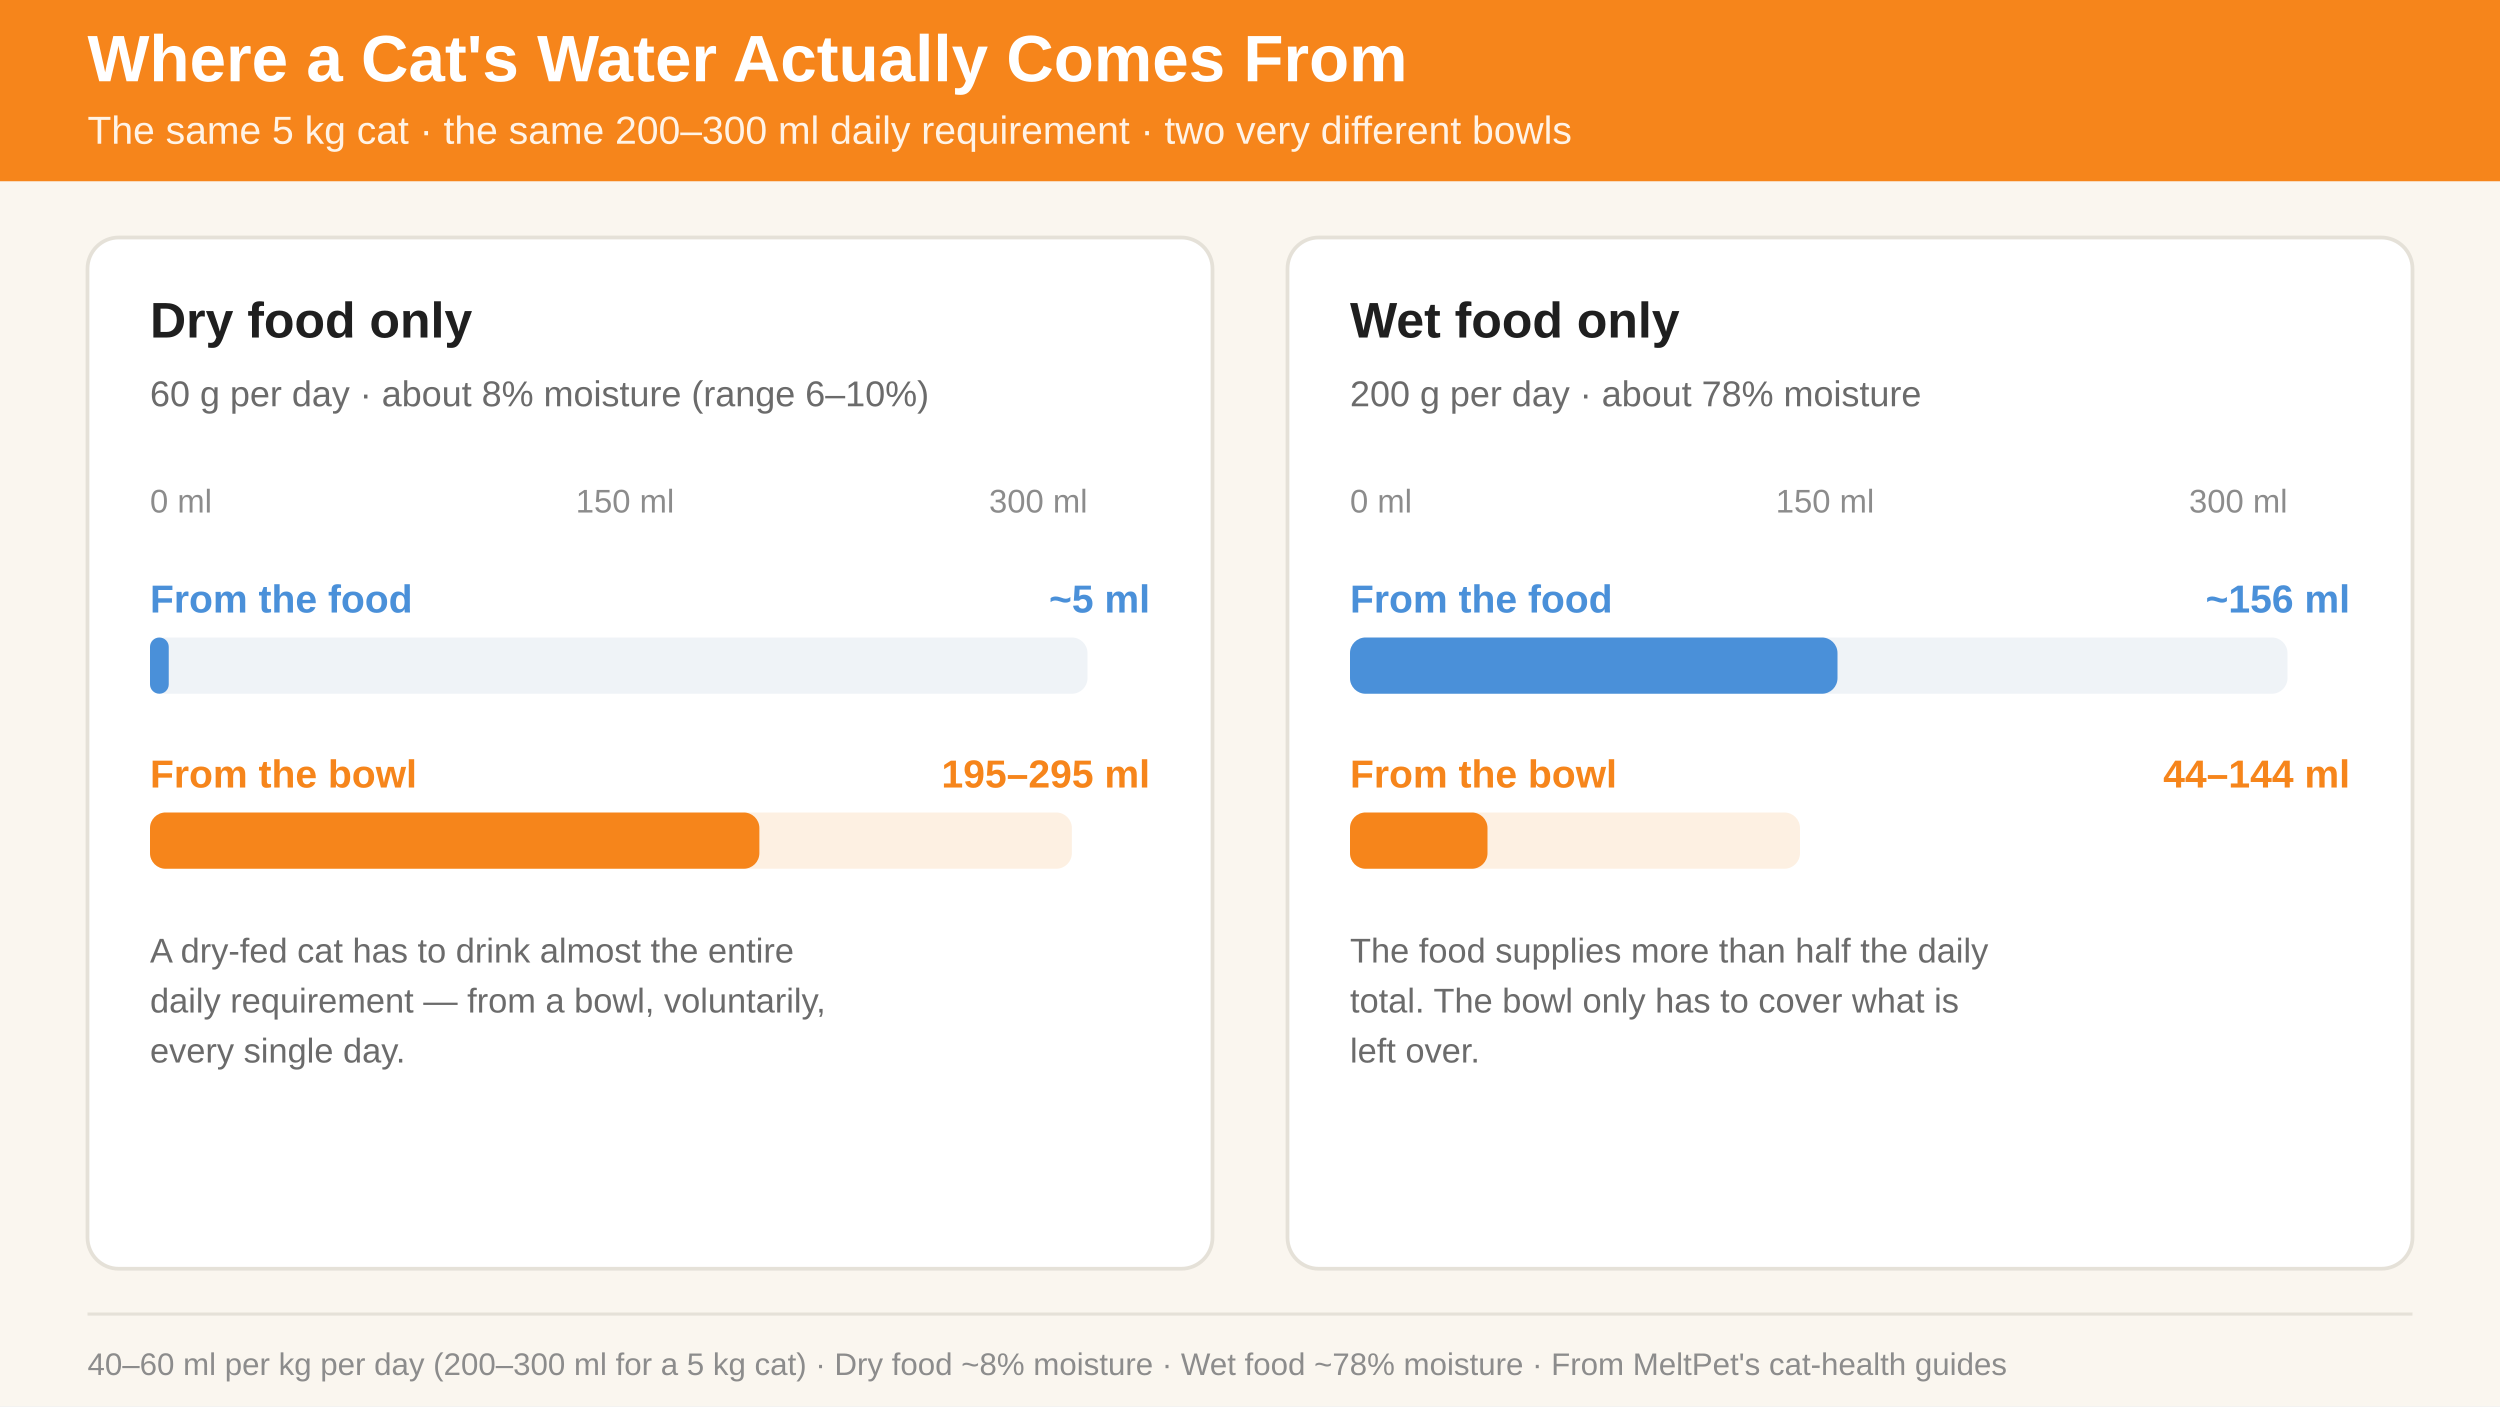
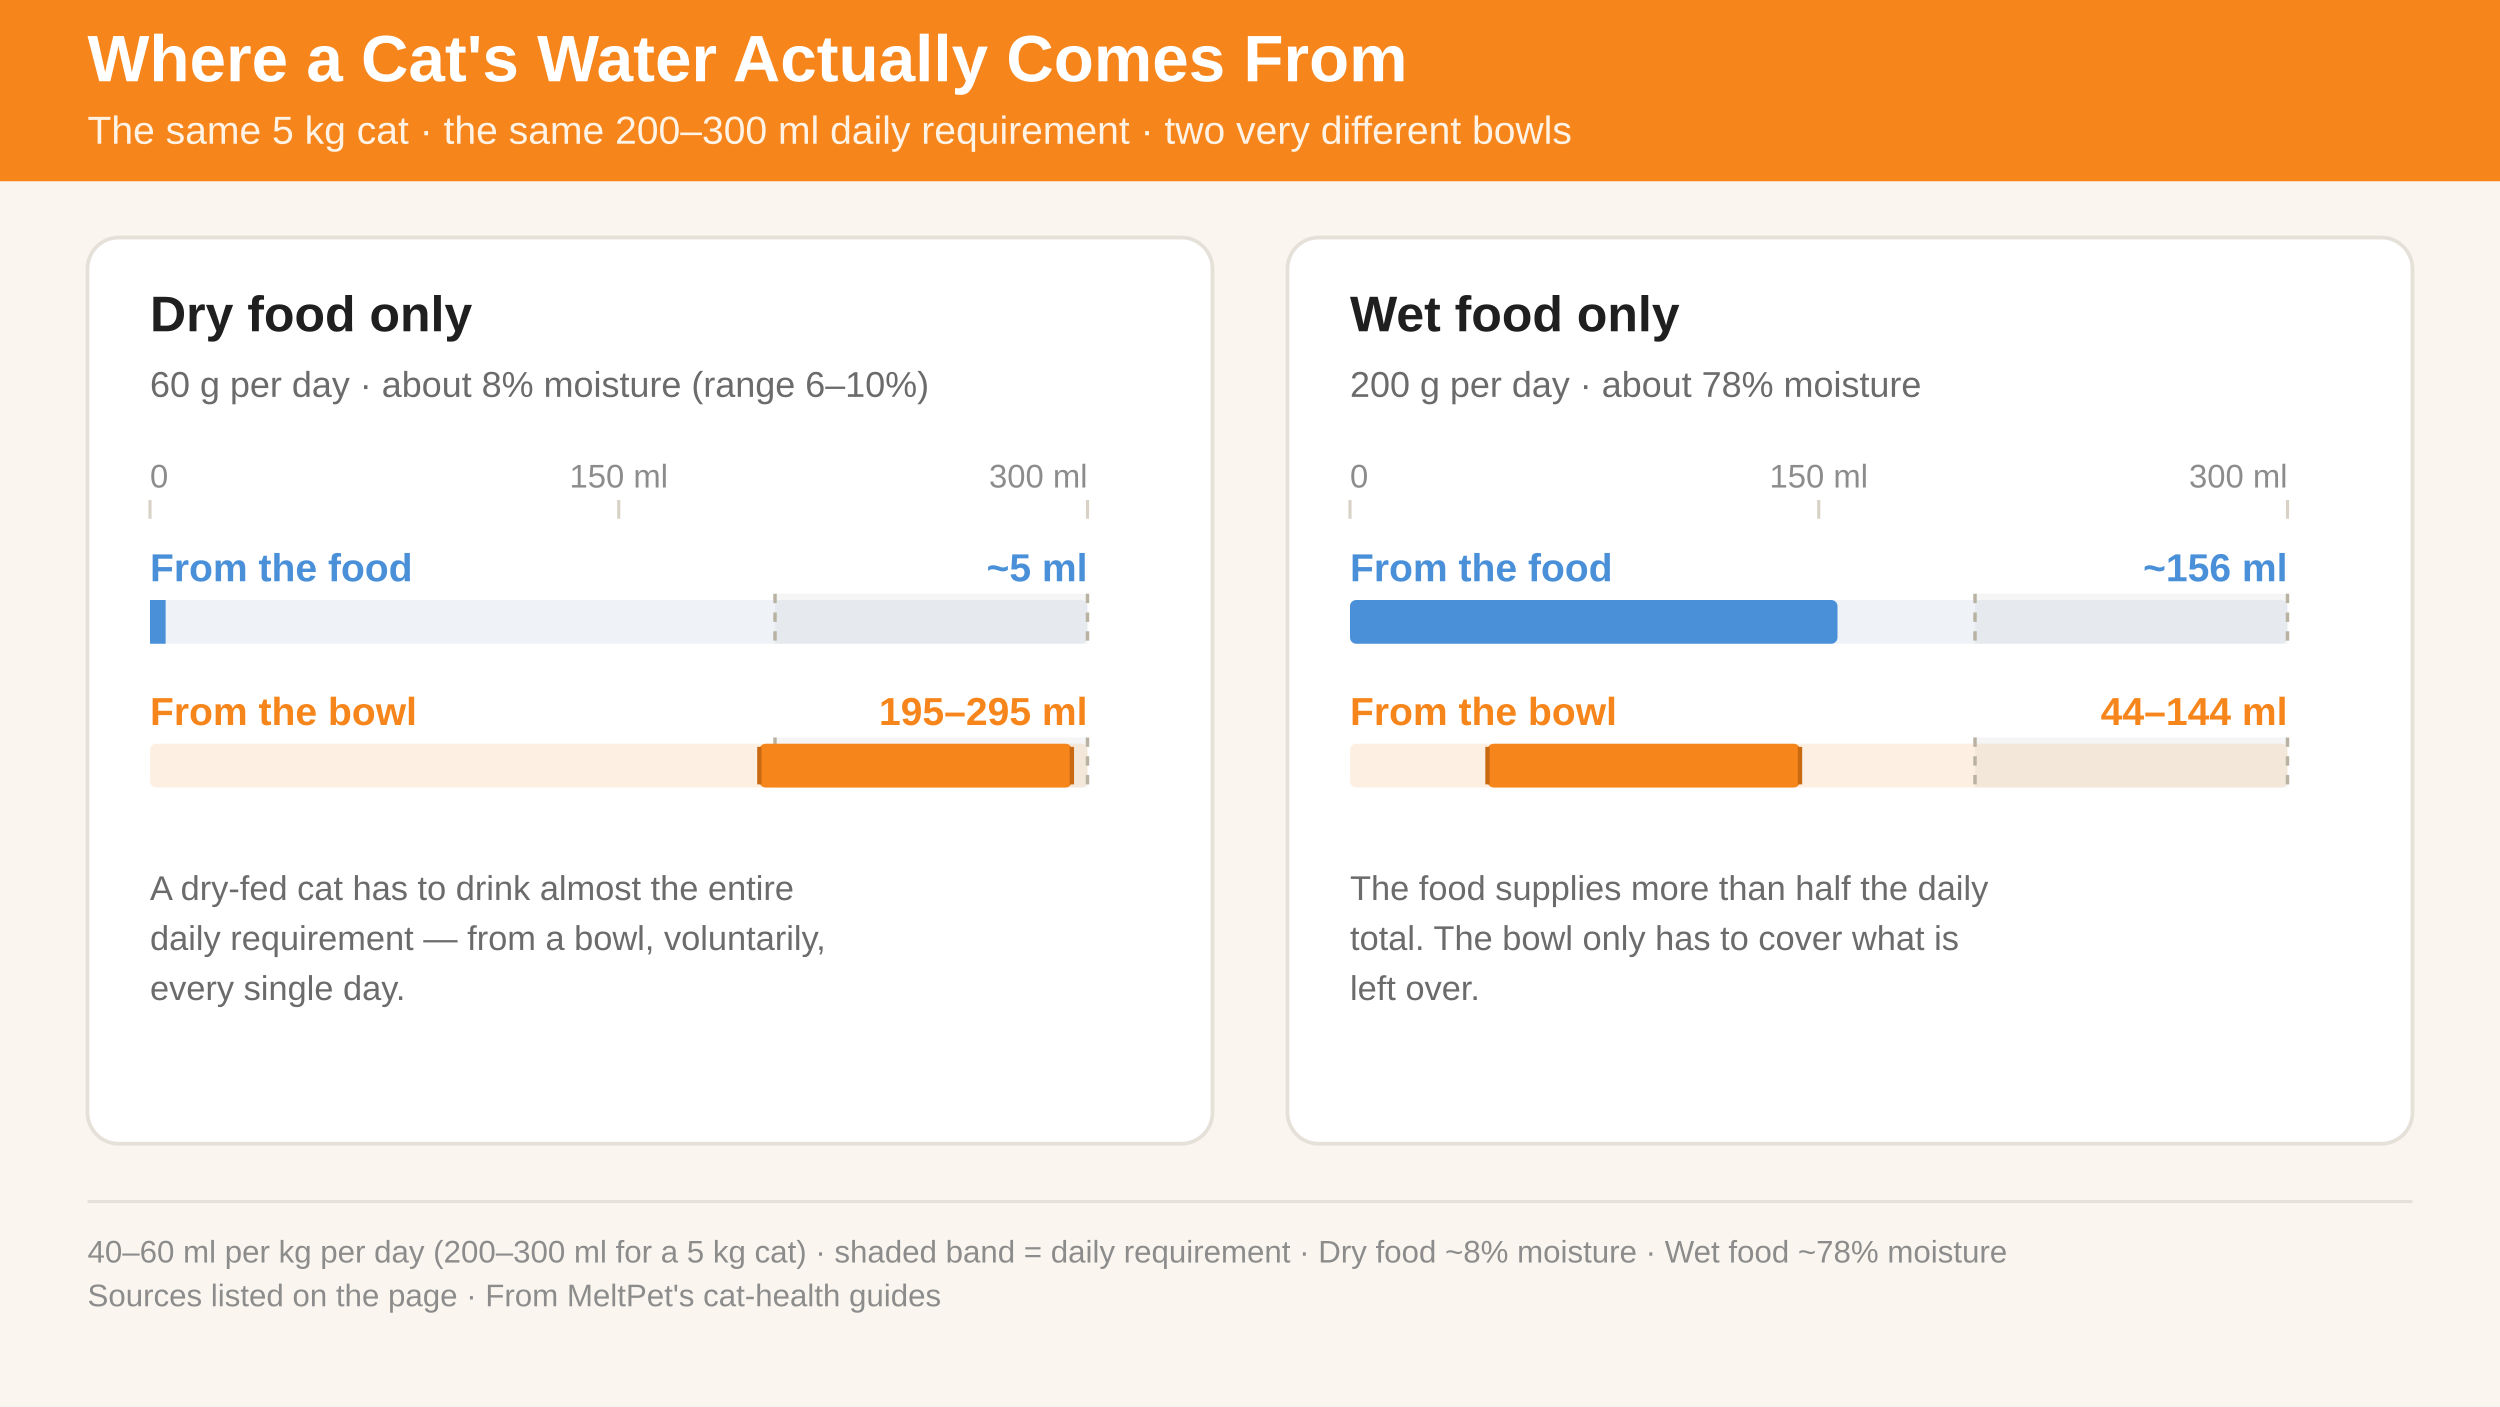
<svg xmlns="http://www.w3.org/2000/svg" viewBox="0 0 800 450" width="800" height="450">
  <rect width="800" height="450" fill="#FAF6EF" />
  <rect x="0" y="0" width="800" height="58" fill="#F6851B" />
  <text x="28" y="26" font-family="Arial,Helvetica,sans-serif" font-size="21" font-weight="700" fill="#FFFFFF">Where a Cat's Water Actually Comes From</text>
  <text x="28" y="46" font-family="Arial,Helvetica,sans-serif" font-size="12.5" fill="#FFF3E6">The same 5 kg cat · the same 200–300 ml daily requirement · two very different bowls</text>
-   <rect x="28" y="76" width="360" height="330" rx="10" fill="#FFFFFF" stroke="#E5E1D8" stroke-width="1.2" />
-   <text x="48" y="108" font-family="Arial,Helvetica,sans-serif" font-size="16" font-weight="700" fill="#1F1F1F">Dry food only</text>
-   <text x="48" y="130" font-family="Arial,Helvetica,sans-serif" font-size="11.5" fill="#6B6B6B">60 g per day · about 8% moisture (range 6–10%)</text>
-   <text x="48" y="164" font-family="Arial,Helvetica,sans-serif" font-size="10.5" fill="#8C8C8C">0 ml</text>
-   <text x="200" y="164" text-anchor="middle" font-family="Arial,Helvetica,sans-serif" font-size="10.5" fill="#8C8C8C">150 ml</text>
-   <text x="348" y="164" text-anchor="end" font-family="Arial,Helvetica,sans-serif" font-size="10.5" fill="#8C8C8C">300 ml</text>
-   <text x="48" y="196" font-family="Arial,Helvetica,sans-serif" font-size="12.5" font-weight="700" fill="#4A90D9">From the food</text>
-   <text x="368" y="196" text-anchor="end" font-family="Arial,Helvetica,sans-serif" font-size="12.5" font-weight="700" fill="#4A90D9">~5 ml</text>
-   <rect x="48" y="204" width="300" height="18" rx="5" fill="#EFF3F7" />
-   <rect x="48" y="204" width="6" height="18" rx="3" fill="#4A90D9" />
-   <text x="48" y="252" font-family="Arial,Helvetica,sans-serif" font-size="12.5" font-weight="700" fill="#F6851B">From the bowl</text>
-   <text x="368" y="252" text-anchor="end" font-family="Arial,Helvetica,sans-serif" font-size="12.5" font-weight="700" fill="#F6851B">195–295 ml</text>
-   <rect x="48" y="260" width="295" height="18" rx="5" fill="#FDF0E2" />
-   <rect x="48" y="260" width="195" height="18" rx="5" fill="#F6851B" />
-   <text x="48" y="308" font-family="Arial,Helvetica,sans-serif" font-size="11" fill="#6B6B6B">A dry-fed cat has to drink almost the entire</text>
-   <text x="48" y="324" font-family="Arial,Helvetica,sans-serif" font-size="11" fill="#6B6B6B">daily requirement — from a bowl, voluntarily,</text>
-   <text x="48" y="340" font-family="Arial,Helvetica,sans-serif" font-size="11" fill="#6B6B6B">every single day.</text>
-   <rect x="412" y="76" width="360" height="330" rx="10" fill="#FFFFFF" stroke="#E5E1D8" stroke-width="1.2" />
-   <text x="432" y="108" font-family="Arial,Helvetica,sans-serif" font-size="16" font-weight="700" fill="#1F1F1F">Wet food only</text>
-   <text x="432" y="130" font-family="Arial,Helvetica,sans-serif" font-size="11.5" fill="#6B6B6B">200 g per day · about 78% moisture</text>
-   <text x="432" y="164" font-family="Arial,Helvetica,sans-serif" font-size="10.5" fill="#8C8C8C">0 ml</text>
-   <text x="584" y="164" text-anchor="middle" font-family="Arial,Helvetica,sans-serif" font-size="10.5" fill="#8C8C8C">150 ml</text>
-   <text x="732" y="164" text-anchor="end" font-family="Arial,Helvetica,sans-serif" font-size="10.5" fill="#8C8C8C">300 ml</text>
-   <text x="432" y="196" font-family="Arial,Helvetica,sans-serif" font-size="12.5" font-weight="700" fill="#4A90D9">From the food</text>
-   <text x="752" y="196" text-anchor="end" font-family="Arial,Helvetica,sans-serif" font-size="12.5" font-weight="700" fill="#4A90D9">~156 ml</text>
-   <rect x="432" y="204" width="300" height="18" rx="5" fill="#EFF3F7" />
-   <rect x="432" y="204" width="156" height="18" rx="5" fill="#4A90D9" />
-   <text x="432" y="252" font-family="Arial,Helvetica,sans-serif" font-size="12.5" font-weight="700" fill="#F6851B">From the bowl</text>
-   <text x="752" y="252" text-anchor="end" font-family="Arial,Helvetica,sans-serif" font-size="12.5" font-weight="700" fill="#F6851B">44–144 ml</text>
-   <rect x="432" y="260" width="144" height="18" rx="5" fill="#FDF0E2" />
-   <rect x="432" y="260" width="44" height="18" rx="5" fill="#F6851B" />
-   <text x="432" y="308" font-family="Arial,Helvetica,sans-serif" font-size="11" fill="#6B6B6B">The food supplies more than half the daily</text>
-   <text x="432" y="324" font-family="Arial,Helvetica,sans-serif" font-size="11" fill="#6B6B6B">total. The bowl only has to cover what is</text>
-   <text x="432" y="340" font-family="Arial,Helvetica,sans-serif" font-size="11" fill="#6B6B6B">left over.</text>
-   <rect x="28" y="420" width="744" height="1" fill="#E5E1D8" />
-   <text x="28" y="440" font-family="Arial,Helvetica,sans-serif" font-size="10" fill="#8C8C8C">40–60 ml per kg per day (200–300 ml for a 5 kg cat) · Dry food ~8% moisture · Wet food ~78% moisture · From MeltPet's cat-health guides</text>
+   <rect x="28" y="76" width="360" height="290" rx="10" fill="#FFFFFF" stroke="#E5E1D8" stroke-width="1.2" />
+   <text x="48" y="106" font-family="Arial,Helvetica,sans-serif" font-size="16" font-weight="700" fill="#1F1F1F">Dry food only</text>
+   <text x="48" y="127" font-family="Arial,Helvetica,sans-serif" font-size="11.5" fill="#6B6B6B">60 g per day · about 8% moisture (range 6–10%)</text>
+   <text x="48" y="156" font-family="Arial,Helvetica,sans-serif" font-size="10.5" fill="#8C8C8C">0</text>
+   <text x="198" y="156" text-anchor="middle" font-family="Arial,Helvetica,sans-serif" font-size="10.5" fill="#8C8C8C">150 ml</text>
+   <text x="348" y="156" text-anchor="end" font-family="Arial,Helvetica,sans-serif" font-size="10.5" fill="#8C8C8C">300 ml</text>
+   <g stroke="#D8D2C6" stroke-width="1">
+     <path d="M48 160 L48 166" />
+     <path d="M198 160 L198 166" />
+     <path d="M348 160 L348 166" />
+   </g>
+   <rect x="48" y="192" width="300" height="14" rx="2" fill="#EFF3F7" />
+   <text x="48" y="186" font-family="Arial,Helvetica,sans-serif" font-size="12.5" font-weight="700" fill="#4A90D9">From the food</text>
+   <text x="348" y="186" text-anchor="end" font-family="Arial,Helvetica,sans-serif" font-size="12.5" font-weight="700" fill="#4A90D9">~5 ml</text>
+   <rect x="48" y="238" width="300" height="14" rx="2" fill="#FDF0E2" />
+   <text x="48" y="232" font-family="Arial,Helvetica,sans-serif" font-size="12.5" font-weight="700" fill="#F6851B">From the bowl</text>
+   <text x="348" y="232" text-anchor="end" font-family="Arial,Helvetica,sans-serif" font-size="12.5" font-weight="700" fill="#F6851B">195–295 ml</text>
+   <rect x="248" y="190" width="100" height="16" fill="#000000" opacity="0.04" />
+   <rect x="248" y="236" width="100" height="16" fill="#000000" opacity="0.04" />
+   <g stroke="#B9B2A2" stroke-width="1.1" stroke-dasharray="3 3">
+     <path d="M248 190 L248 206" />
+     <path d="M348 190 L348 206" />
+     <path d="M248 236 L248 252" />
+     <path d="M348 236 L348 252" />
+   </g>
+   <rect x="48" y="192" width="5" height="14" fill="#4A90D9" />
+   <rect x="243" y="238" width="100" height="14" rx="2" fill="#F6851B" />
+   <g stroke="#C96A12" stroke-width="1.4">
+     <path d="M243 239 L243 251" />
+     <path d="M343 239 L343 251" />
+   </g>
+   <text x="48" y="288" font-family="Arial,Helvetica,sans-serif" font-size="11" fill="#6B6B6B">A dry-fed cat has to drink almost the entire</text>
+   <text x="48" y="304" font-family="Arial,Helvetica,sans-serif" font-size="11" fill="#6B6B6B">daily requirement — from a bowl, voluntarily,</text>
+   <text x="48" y="320" font-family="Arial,Helvetica,sans-serif" font-size="11" fill="#6B6B6B">every single day.</text>
+   <rect x="412" y="76" width="360" height="290" rx="10" fill="#FFFFFF" stroke="#E5E1D8" stroke-width="1.2" />
+   <text x="432" y="106" font-family="Arial,Helvetica,sans-serif" font-size="16" font-weight="700" fill="#1F1F1F">Wet food only</text>
+   <text x="432" y="127" font-family="Arial,Helvetica,sans-serif" font-size="11.5" fill="#6B6B6B">200 g per day · about 78% moisture</text>
+   <text x="432" y="156" font-family="Arial,Helvetica,sans-serif" font-size="10.5" fill="#8C8C8C">0</text>
+   <text x="582" y="156" text-anchor="middle" font-family="Arial,Helvetica,sans-serif" font-size="10.5" fill="#8C8C8C">150 ml</text>
+   <text x="732" y="156" text-anchor="end" font-family="Arial,Helvetica,sans-serif" font-size="10.5" fill="#8C8C8C">300 ml</text>
+   <g stroke="#D8D2C6" stroke-width="1">
+     <path d="M432 160 L432 166" />
+     <path d="M582 160 L582 166" />
+     <path d="M732 160 L732 166" />
+   </g>
+   <rect x="432" y="192" width="300" height="14" rx="2" fill="#EFF3F7" />
+   <text x="432" y="186" font-family="Arial,Helvetica,sans-serif" font-size="12.5" font-weight="700" fill="#4A90D9">From the food</text>
+   <text x="732" y="186" text-anchor="end" font-family="Arial,Helvetica,sans-serif" font-size="12.5" font-weight="700" fill="#4A90D9">~156 ml</text>
+   <rect x="432" y="238" width="300" height="14" rx="2" fill="#FDF0E2" />
+   <text x="432" y="232" font-family="Arial,Helvetica,sans-serif" font-size="12.5" font-weight="700" fill="#F6851B">From the bowl</text>
+   <text x="732" y="232" text-anchor="end" font-family="Arial,Helvetica,sans-serif" font-size="12.5" font-weight="700" fill="#F6851B">44–144 ml</text>
+   <rect x="632" y="190" width="100" height="16" fill="#000000" opacity="0.04" />
+   <rect x="632" y="236" width="100" height="16" fill="#000000" opacity="0.04" />
+   <g stroke="#B9B2A2" stroke-width="1.1" stroke-dasharray="3 3">
+     <path d="M632 190 L632 206" />
+     <path d="M732 190 L732 206" />
+     <path d="M632 236 L632 252" />
+     <path d="M732 236 L732 252" />
+   </g>
+   <rect x="432" y="192" width="156" height="14" rx="2" fill="#4A90D9" />
+   <rect x="476" y="238" width="100" height="14" rx="2" fill="#F6851B" />
+   <g stroke="#C96A12" stroke-width="1.4">
+     <path d="M476 239 L476 251" />
+     <path d="M576 239 L576 251" />
+   </g>
+   <text x="432" y="288" font-family="Arial,Helvetica,sans-serif" font-size="11" fill="#6B6B6B">The food supplies more than half the daily</text>
+   <text x="432" y="304" font-family="Arial,Helvetica,sans-serif" font-size="11" fill="#6B6B6B">total. The bowl only has to cover what is</text>
+   <text x="432" y="320" font-family="Arial,Helvetica,sans-serif" font-size="11" fill="#6B6B6B">left over.</text>
+   <rect x="28" y="384" width="744" height="1" fill="#E5E1D8" />
+   <text x="28" y="404" font-family="Arial,Helvetica,sans-serif" font-size="10" fill="#8C8C8C">40–60 ml per kg per day (200–300 ml for a 5 kg cat) · shaded band = daily requirement · Dry food ~8% moisture · Wet food ~78% moisture</text>
+   <text x="28" y="418" font-family="Arial,Helvetica,sans-serif" font-size="10" fill="#8C8C8C">Sources listed on the page · From MeltPet's cat-health guides</text>
</svg>
